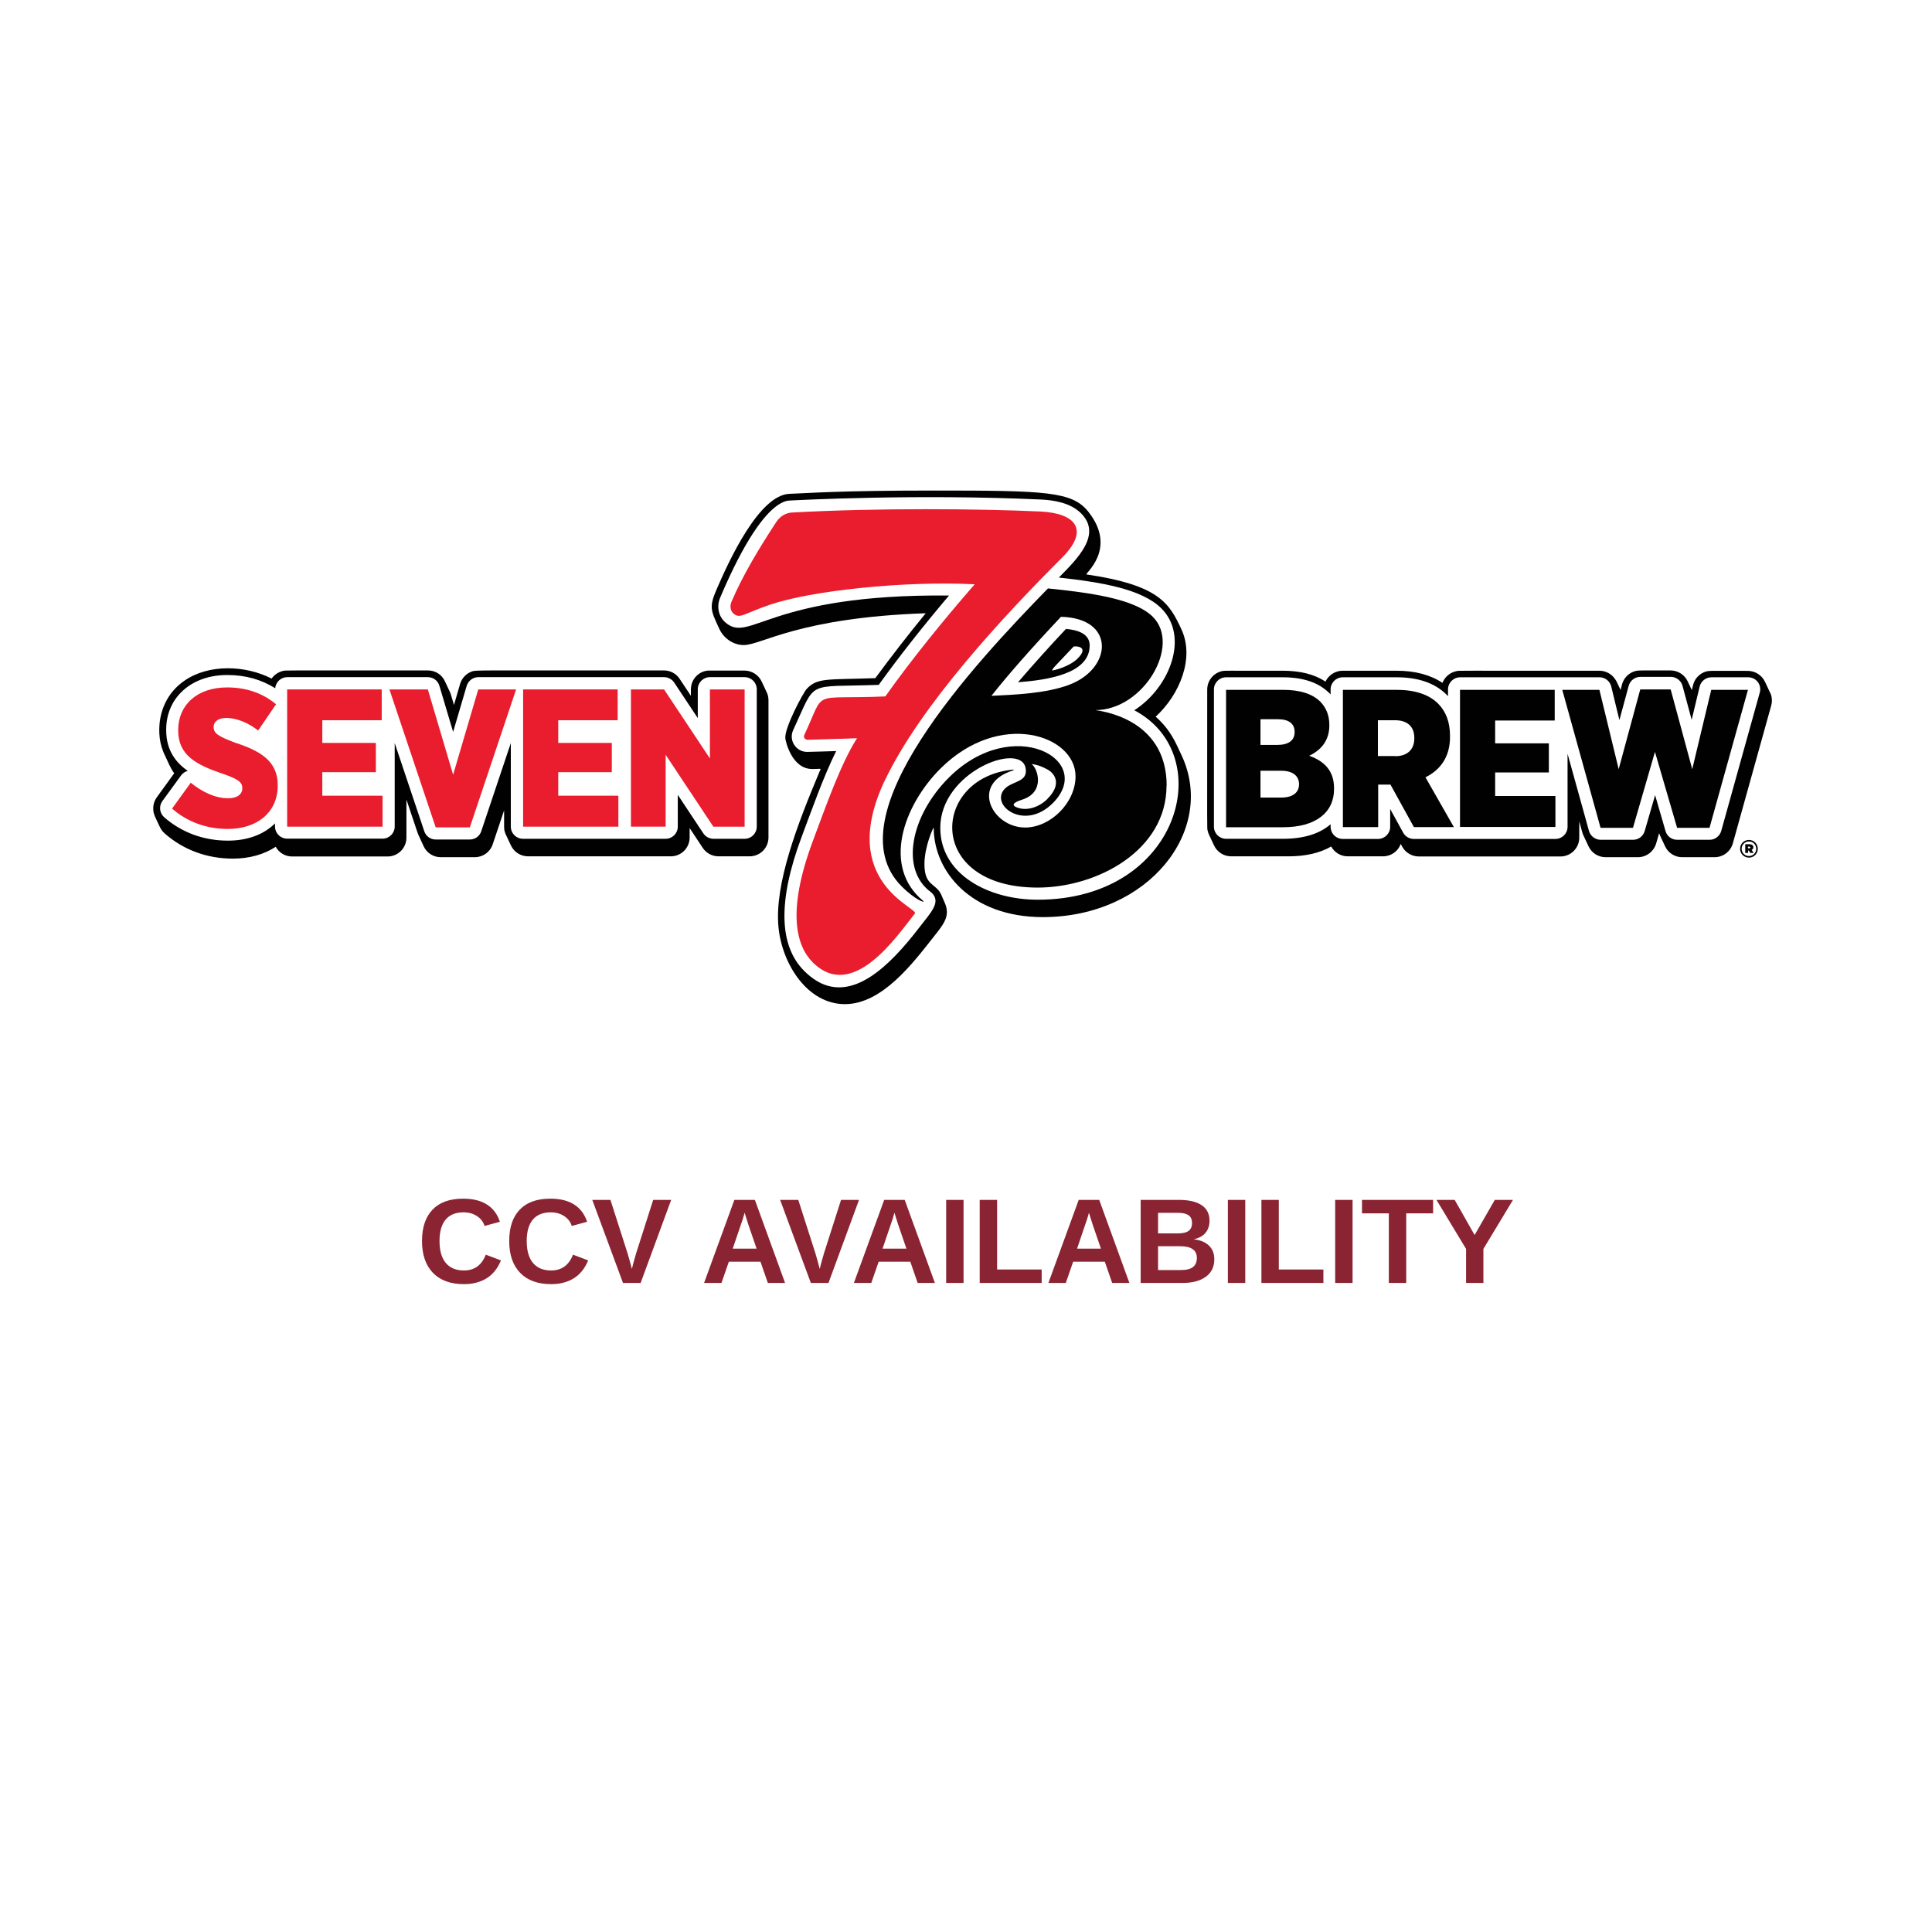
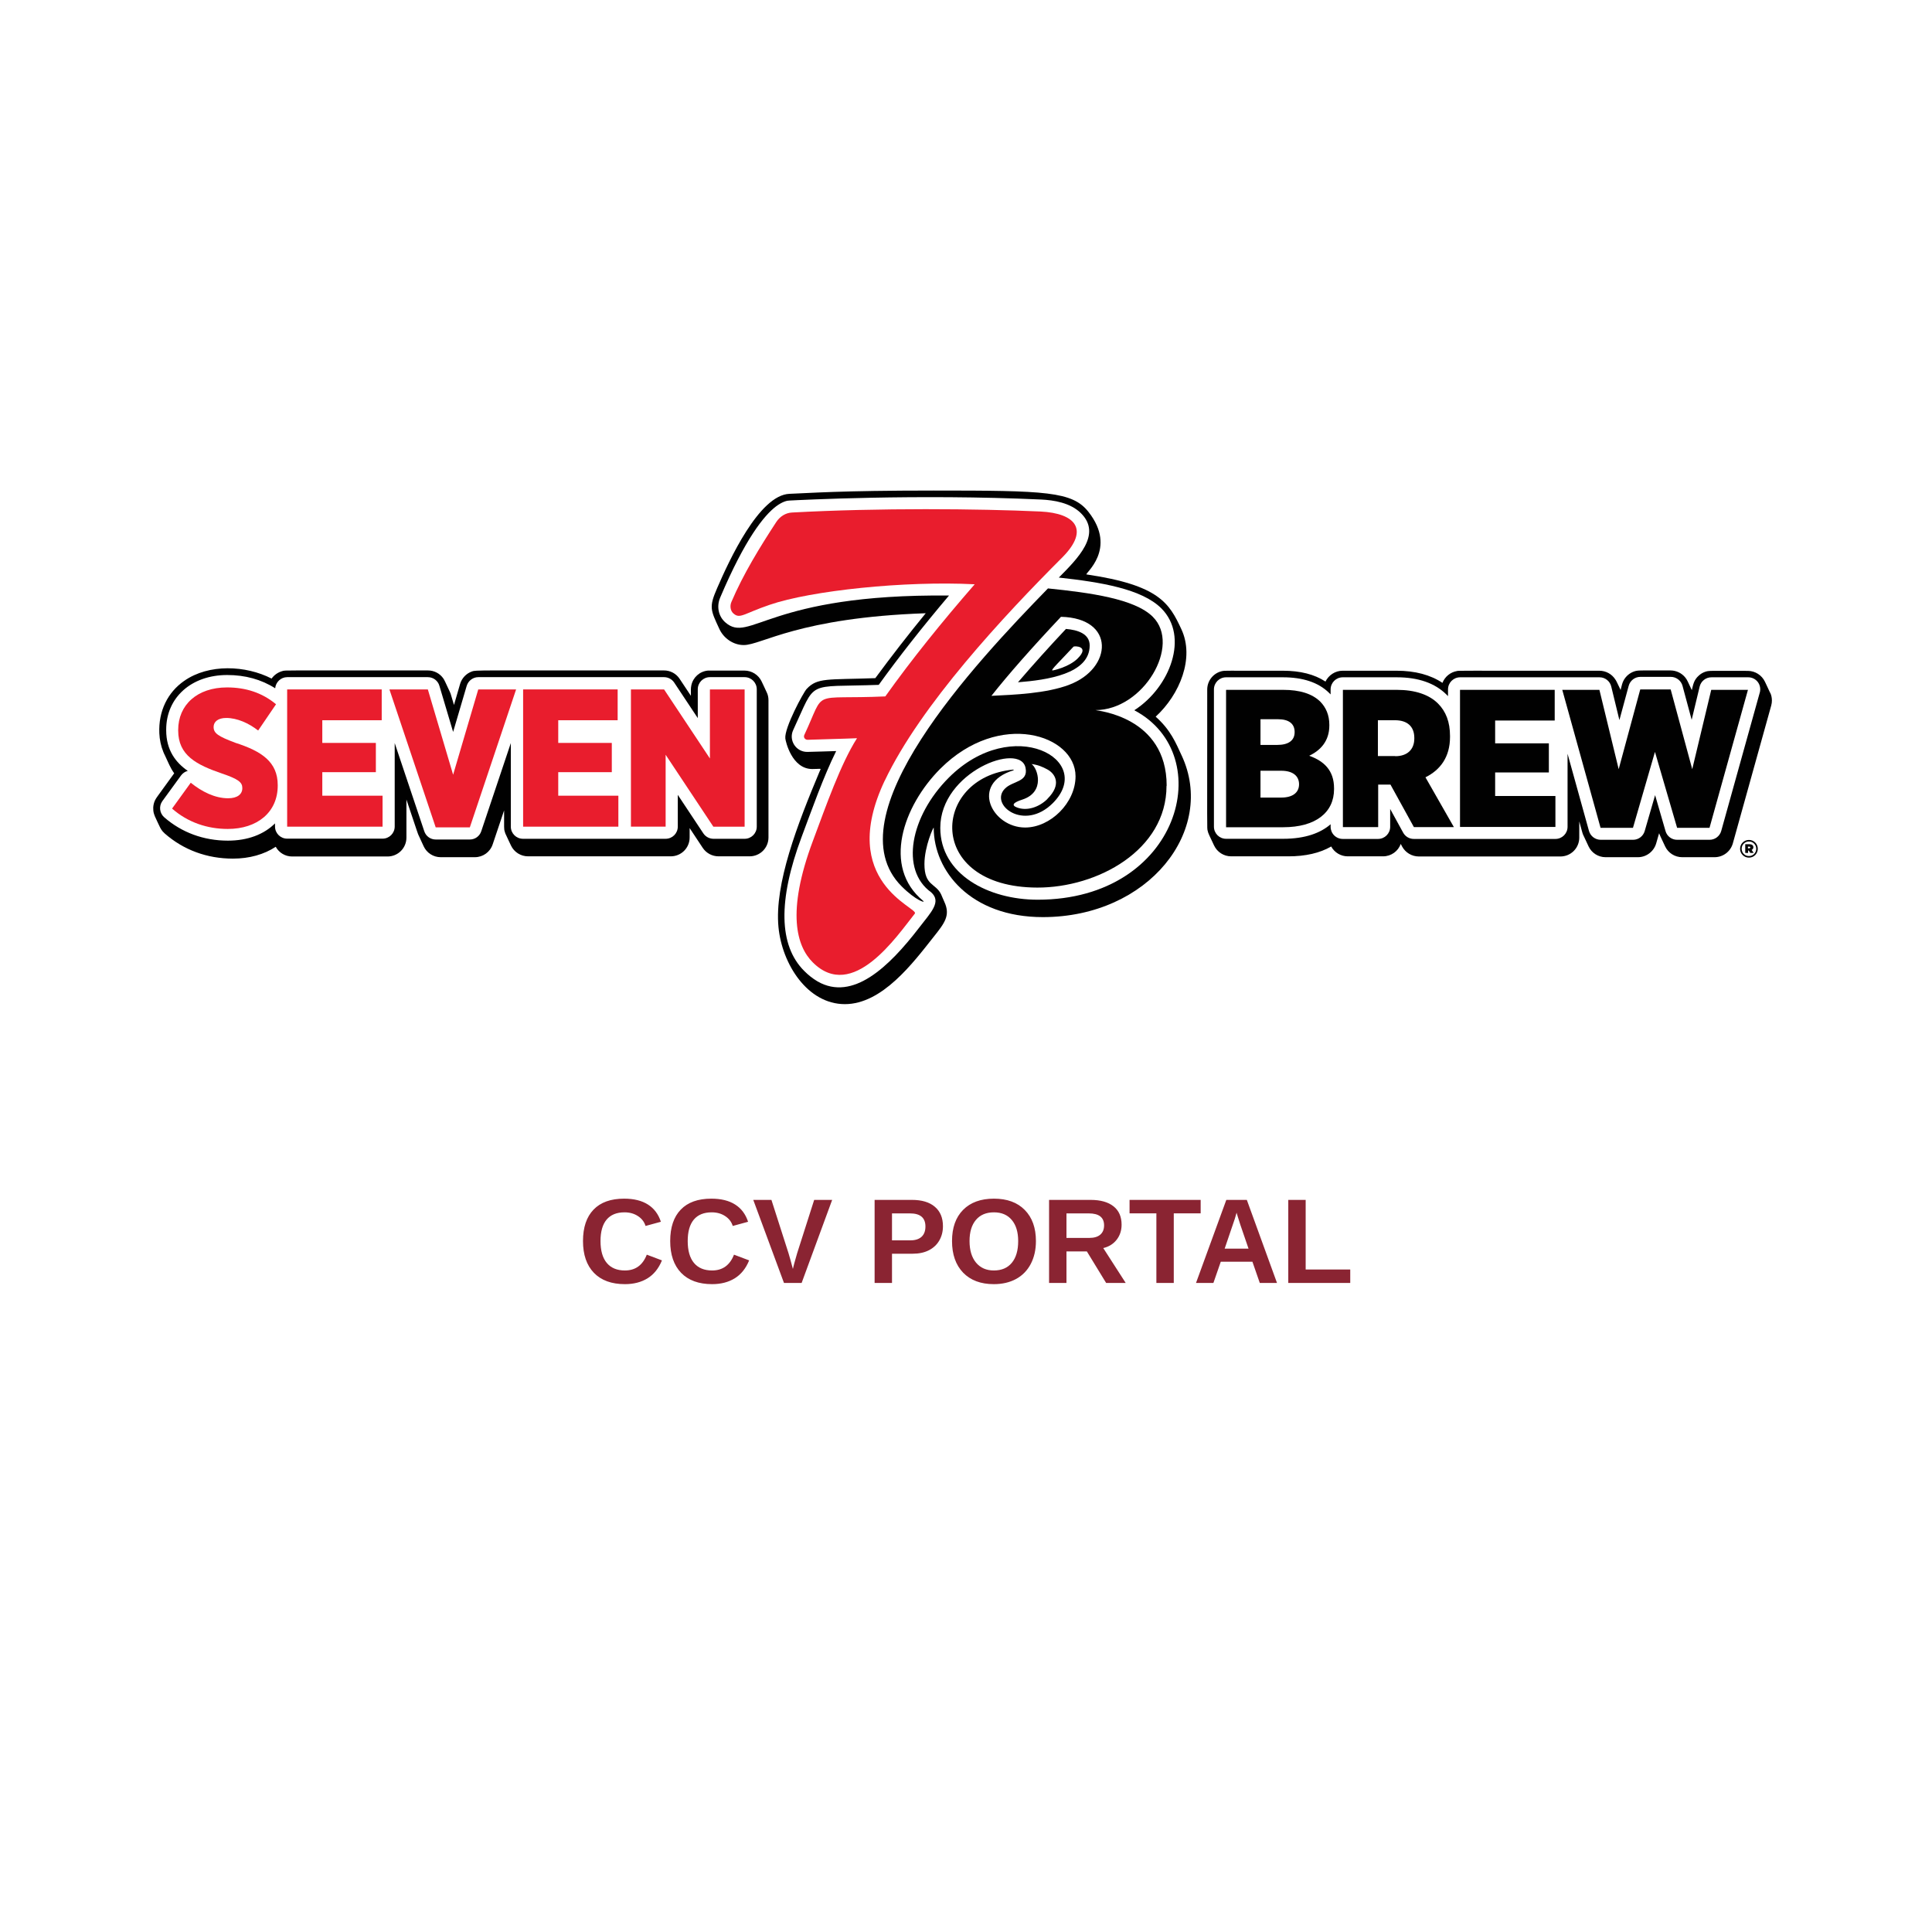
<svg xmlns="http://www.w3.org/2000/svg" width="512" height="512" viewBox="0 0 512 512">
  <rect width="512" height="512" fill="white" />
  <svg x="40" y="130" width="432" height="138" fill="none" viewBox="0 0 206 66">
    <g clip-path="url(#clip0_3229_5355)">
      <path fill="#010101" d="M204.912 25.622s-.651-1.41-.651-1.392a2.418 2.418 0 0 0-2.155-1.375c-4.977 0-4.923-.054-5.448.127-.254.09-.525.235-.779.47-.633.56-.705 1.121-.887 1.845-.524-1.085-.561-1.284-.85-1.628a2.419 2.419 0 0 0-1.829-.868c-4.181 0-4.127-.036-4.634.127a2.417 2.417 0 0 0-1.303 1.085c-.199.343-.253.669-.398 1.211v.073c-.525-1.085-.543-1.158-.67-1.338a2.402 2.402 0 0 0-2.027-1.122c-18.79 0-17.74-.018-18.048.037a2.425 2.425 0 0 0-1.846 1.5c-1.521-1.012-3.458-1.537-5.811-1.537h-6.842c-.942 0-1.774.561-2.173 1.375-1.393-.922-3.204-1.375-5.394-1.375-7.784 0-7.313-.018-7.657.037a2.397 2.397 0 0 0-1.937 2.332c0 18.444-.036 17.503.054 17.901.073.362.199.56.815 1.88a2.395 2.395 0 0 0 2.172 1.375h7.241c2.172 0 4-.416 5.43-1.248a2.388 2.388 0 0 0 2.1 1.248h4.471c1.032 0 1.919-.65 2.245-1.573l.181.343a2.415 2.415 0 0 0 2.1 1.248h17.957a2.386 2.386 0 0 0 2.389-2.387v-2.061c.652 2.35.236 1.067 1.177 3.164a2.377 2.377 0 0 0 2.154 1.375h4.109c1.05 0 1.991-.706 2.299-1.718l.38-1.32c.091.271.362.795.76 1.663a2.385 2.385 0 0 0 2.173 1.375h4.109a2.406 2.406 0 0 0 2.299-1.736l4.869-17.486c.254-.922-.127-1.627-.145-1.645" />
      <path fill="#fff" d="m203.591 25.658-4.87 17.486a1.531 1.531 0 0 1-1.484 1.12h-4.109a1.515 1.515 0 0 1-1.466-1.102l-1.322-4.557-1.321 4.557a1.532 1.532 0 0 1-1.466 1.103h-4.11a1.548 1.548 0 0 1-1.484-1.121l-2.715-9.783v9.258c0 .85-.688 1.537-1.539 1.537h-17.957a1.53 1.53 0 0 1-1.339-.795l-1.648-3.002v2.26c0 .85-.687 1.537-1.538 1.537h-4.471a1.537 1.537 0 0 1-1.539-1.537v-.325c-1.267 1.103-3.204 1.844-6.01 1.844h-7.241c-.85 0-1.538-.687-1.538-1.537V25.206c0-.85.688-1.537 1.538-1.537h7.205c2.534 0 4.489.651 5.829 1.953l.036.036.181.181v-.633c0-.85.688-1.537 1.539-1.537h6.842c2.733 0 4.851.742 6.3 2.188l.199.199v-.85c0-.85.688-1.537 1.538-1.537h17.668c.706 0 1.321.488 1.484 1.176l1.032 4.249 1.176-4.34c.181-.669.779-1.139 1.485-1.139h3.855c.688 0 1.304.47 1.485 1.14l1.158 4.303 1.014-4.213a1.533 1.533 0 0 1 1.502-1.176h4.653c.47 0 .923.217 1.212.597.29.38.381.886.254 1.338" />
      <path fill="#010101" d="M77.747 25.586s-.652-1.41-.652-1.392a2.412 2.412 0 0 0-2.172-1.375H70.29a2.365 2.365 0 0 0-2.1 1.863c-.09.416-.054.705-.054 1.338l-1.43-2.152a2.355 2.355 0 0 0-1.991-1.067c-24.365 0-23.786-.054-24.33.127a2.411 2.411 0 0 0-1.502 1.573l-.778 2.676c-.38-1.23-.38-1.356-.507-1.627-.633-1.375-.688-1.483-.832-1.718a2.36 2.36 0 0 0-1.974-1.03c-19.024 0-17.956-.037-18.41.072a2.49 2.49 0 0 0-1.394.958c-3.275-1.682-7.946-1.899-11.077.29C1.828 25.567.633 27.935.76 30.774c.036.796.2 1.61.507 2.351.072.199.163.362.163.362.525 1.103.688 1.609 1.213 2.35C.235 39.148.416 38.912.326 39.057c-.29.47-.38 1.012-.326 1.519.036.307.108.488.199.723 0 .018.652 1.41.652 1.392.054.09.199.434.597.778 2.371 2.08 5.358 3.182 8.635 3.182 2.081 0 3.946-.524 5.43-1.5a2.363 2.363 0 0 0 2.082 1.23h12.092a2.386 2.386 0 0 0 2.39-2.388v-4.828c1.52 4.52 1.43 4.286 1.538 4.52.09.218.47 1.032.651 1.411a2.377 2.377 0 0 0 2.155 1.375h4.326c1.032 0 1.937-.651 2.263-1.628l1.448-4.303V42.6c0 .09 0 .072.018.343.018.163.036.181.054.254.036.144.036.144.073.235.018.072.072.163.072.163 0 .018.688 1.464.652 1.392a2.395 2.395 0 0 0 2.172 1.374h18.084a2.386 2.386 0 0 0 2.39-2.387v-1.193l1.664 2.513a2.403 2.403 0 0 0 1.992 1.067h3.946a2.386 2.386 0 0 0 2.39-2.387V26.58c0-.361-.073-.705-.218-.994Z" />
      <path fill="#fff" d="M76.48 25.206v17.395c0 .85-.688 1.537-1.538 1.537h-3.947a1.55 1.55 0 0 1-1.285-.687l-3.24-4.882V42.6c0 .85-.688 1.537-1.539 1.537H46.847c-.85 0-1.538-.687-1.538-1.537V32.005L41.562 43.18a1.516 1.516 0 0 1-1.448 1.048h-4.327a1.516 1.516 0 0 1-1.448-1.048l-3.747-11.175v10.578c0 .85-.688 1.537-1.538 1.537H16.962c-.851 0-1.54-.687-1.54-1.537v-.398c-1.393 1.392-3.457 2.188-5.973 2.188-3.059 0-5.865-1.03-8.073-2.965a1.534 1.534 0 0 1-.235-2.044l2.37-3.254c.218-.29.508-.489.852-.58-1.52-1.048-2.734-2.62-2.734-5.152v-.073c0-4.068 3.186-6.925 7.73-6.925 2.28 0 4.326.56 6.082 1.681.072-.777.724-1.41 1.52-1.41h17.83c.689 0 1.286.452 1.467 1.103l1.738 5.84 1.72-5.84c.199-.65.796-1.103 1.466-1.103h23.55c.507 0 .996.253 1.285.687l2.987 4.503v-3.653c0-.85.688-1.537 1.539-1.537h4.399c.85 0 1.538.687 1.538 1.537" />
      <path fill="#010101" d="M135.981 25.26h7.205c2.117 0 3.71.489 4.742 1.52.688.723 1.122 1.663 1.122 2.91v.091c0 1.989-1.14 3.164-2.552 3.833 1.865.67 3.15 1.845 3.15 4.123v.108c0 2.966-2.335 4.828-6.444 4.828h-7.241V25.28l.018-.018Zm8.671 5.335c0-1.067-.779-1.61-2.082-1.61h-2.245v3.255h2.136c1.376 0 2.191-.542 2.191-1.61v-.035Zm-1.72 4.918h-2.607v3.4h2.643c1.412 0 2.245-.615 2.245-1.682 0-1.049-.778-1.718-2.263-1.718" />
      <path fill="#010101" d="M150.752 25.26h6.842c2.354 0 4.11.615 5.232 1.736.995.995 1.52 2.333 1.52 4.105v.127c0 2.567-1.249 4.194-3.113 5.117l3.602 6.31h-5.068l-2.969-5.388h-1.557v5.388h-4.471V25.26h-.018Zm6.661 8.409c1.521 0 2.408-.85 2.408-2.243v-.072c0-1.483-.923-2.242-2.444-2.242h-2.172v4.539h2.19l.018.018Z" />
      <path fill="#010101" d="M165.613 25.26h12.002v3.888h-7.549v2.893h6.807v3.689h-6.807v2.984h7.639v3.923h-12.092V25.26Z" />
      <path fill="#010101" d="M178.574 25.26h4.707l2.443 10.054 2.734-10.108h3.855l2.734 10.108 2.407-10.054h4.653l-4.87 17.486h-4.109l-2.806-9.62-2.787 9.62h-4.109l-4.852-17.486Z" />
      <path fill="#E91D2D" d="m2.39 40.287 2.352-3.255c1.412 1.139 3.06 1.97 4.743 1.97 1.177 0 1.792-.524 1.792-1.265v-.054c0-.705-.525-1.121-2.552-1.808-3.277-1.121-5.576-2.315-5.576-5.461v-.073c0-3.164 2.408-5.388 6.191-5.388 2.335 0 4.435.651 6.21 2.134l-2.264 3.327c-1.194-.922-2.642-1.591-4.054-1.591-1.014 0-1.593.47-1.593 1.139 0 .795.543 1.175 2.751 2.007 3.313 1.067 5.376 2.405 5.376 5.37v.055c0 3.38-2.588 5.496-6.335 5.496-2.553 0-5.05-.813-7.06-2.585" />
      <path fill="#E91D2D" d="M16.961 25.206h11.984v3.906h-7.53v2.875h6.788v3.707h-6.788v2.983h7.638v3.924H16.961V25.206Z" />
      <path fill="#E91D2D" d="M29.922 25.206h4.87l3.204 10.813 3.186-10.813h4.797l-5.865 17.485h-4.327l-5.865-17.485Z" />
      <path fill="#E91D2D" d="M46.866 25.206h11.983v3.906h-7.53v2.875h6.788v3.707h-6.788v2.983h7.62v3.924H46.867V25.206Z" />
      <path fill="#E91D2D" d="M60.532 25.206h4.2l5.81 8.752v-8.752h4.4v17.395h-3.965l-6.046-9.113V42.6h-4.399V25.206Z" />
      <path fill="#010101" d="M201.111 45.404c0-.615.489-1.121 1.122-1.121.634 0 1.122.506 1.122 1.12 0 .616-.488 1.122-1.122 1.122a1.116 1.116 0 0 1-1.122-1.121Zm2.045 0a.915.915 0 0 0-.923-.922.915.915 0 0 0-.923.922c0 .506.398.922.923.922a.915.915 0 0 0 .923-.922Zm-1.412-.579h.543c.308 0 .507.127.507.38 0 .18-.09.271-.217.343l.254.38h-.417l-.217-.307h-.072v.307h-.362v-1.103h-.019Zm.525.524s.145-.036.145-.108c0-.072-.054-.108-.145-.108h-.163v.216h.163Z" />
      <path fill="#010101" d="M130.315 33.542c-.706-1.519-1.358-3.182-3.276-4.882 3.059-2.803 4.96-7.45 3.258-11.084-1.521-3.273-2.788-5.588-12.02-6.944-.325-.054 3.983-3.2.236-7.938C116.467.108 113.155 0 98.89 0 86.853 0 83.178.325 80.626.416 76.77.56 72.95 8.932 71.466 12.35c-1.068 2.441-.85 2.767.29 5.226.525 1.12 1.72 2.007 3.077 2.007 2.263 0 6.933-3.472 23.062-4.032a204.664 204.664 0 0 0-6.39 8.227c-6.064.217-7.35-.09-8.707 1.374-.38.398-2.842 4.918-2.697 6.274.036.344.814 3.87 3.421 3.87 1.23 0 1.122-.163.923.307-2.806 6.69-5.738 14.249-5.213 19.728.452 4.683 3.674 9.764 8.417 9.764s8.653-5.244 11.241-8.517c1.394-1.754 2.173-2.73 1.358-4.466-.163-.343-.272-.65-.398-.922-.688-1.447-2.118-1.049-2.118-3.851 0-2.243 1.177-4.81 1.177-4.593 0 5.478 4.67 11.319 13.829 11.319 13.414 0 22.012-11.03 17.595-20.487m-16.997 5.497c-1.05 1.049-2.607 1.591-3.892 1.085-.706-.271-.489-.615.706-.994 2.932-.959 1.937-3.979 1.158-4.503.833.109 1.376.344 2.01.687.995.543 1.846 1.899 0 3.725m3.837-17.793c-1.104 1.103-3.186 1.555-3.222 1.52-.127-.127.76-.94 2.697-3.02.073-.09 2.136-.109.525 1.5Z" />
      <path fill="#fff" d="M124.359 27.828c4.508-2.911 6.952-9.33 3.404-12.892-2.462-2.46-7.657-3.327-12.997-3.906 2.335-2.369 5.521-5.46 2.805-8.155-1.339-1.338-3.475-1.664-5.05-1.736-15.785-.723-30.828.072-31.877.127-.29 0-.87.108-1.72.741-1.52 1.157-3.91 4.087-7.078 11.554-.489 1.14-.217 2.405.67 3.165 3.113 2.694 5.412-3.653 28.329-3.418-3.367 3.978-6.353 7.776-8.906 11.32-9.395.343-7.82-.76-10.843 5.732-.597 1.283.344 2.766 1.774 2.766.652 0 3.403-.108 3.675-.108-1.63 3.29-3.096 7.467-4.38 10.885-3.006 8.046-2.897 13.76.325 16.979a8.466 8.466 0 0 0 1.702 1.338c4.47 2.55 9.05-1.844 12.87-6.817 1.484-1.935 2.878-3.273 1.52-4.484-3.946-2.821-2.66-9.638 2.245-14.538 8.092-8.083 18.645-2.242 13.178 3.236-3.656 3.653-8.091.181-6.064-1.844.978-.994 2.969-.796 2.607-2.622-.652-3.345-10.807.506-10.807 7.595 0 5.894 6.082 9.113 12.345 9.113 18.048 0 22.935-18.353 12.273-23.995m-14.771-3.562a200.851 200.851 0 0 1 6.083-6.763c1.502.127 3.005.615 3.005 2.098 0 3.616-5.413 4.376-9.106 4.665" />
      <path fill="#010101" d="M128.433 37.411c0-8.787-8.87-9.51-9.033-9.583 6.082 0 10.915-8.21 7.277-11.825-2.299-2.297-8.001-3.056-13.287-3.599-9.268 9.511-27.442 28.895-18.536 37.773 1.792 1.79 3.077 2.152 2.715 1.827-5.213-4.304-2.552-12.007 2.172-16.744 7.512-7.504 17.143-4.286 17.143.958 0 3.363-3.186 6.491-6.39 6.491-4.2 0-7.042-5.55-1.485-7.25.055 0 .036-.109-.018-.09-10.372.958-11.223 14.917 3.041 14.953 7.603.018 16.382-4.72 16.382-12.892m-12.309-12.82c-2.969 1.12-6.951 1.265-9.883 1.41 2.081-2.64 5.05-6.021 8.815-10.017 6.933.162 6.535 6.545 1.05 8.607" />
      <path fill="#E91D2D" d="M92.7 36.76c-6.101 12.893 4.38 16.13 3.819 16.853-2.263 2.839-7.875 11.247-12.943 6.184-2.01-2.007-3.385-6.292.018-15.388 1.684-4.502 3.53-9.782 5.593-13.019-1.556.073-4.923.145-6.263.2-.326 0-.56-.308-.416-.616 2.788-5.949.597-4.448 10.264-4.882 3.348-4.701 7.222-9.493 11.331-14.212-8.833-.452-20.744.795-25.994 2.604-3.294 1.12-3.747 1.826-4.58 1.103-.398-.344-.47-.959-.271-1.447 1.502-3.544 3.656-7.034 5.702-10.162.453-.687 1.177-1.157 1.991-1.193 10.934-.597 23.623-.489 31.497-.127 4.435.217 6.209 2.296 2.824 5.75-7.512 7.504-18.03 18.805-22.573 28.37" />
    </g>
    <defs>
      <clipPath id="clip0_3229_5355">
        <path fill="#fff" d="M0 0h205.148v65.095H0z" />
      </clipPath>
    </defs>
  </svg>
-   <text x="256" y="340" text-anchor="middle" font-family="Arial,sans-serif" font-size="32" font-weight="700" fill="#8a2432">CCV AVAILABILITY</text>
+   <text x="256" y="340" text-anchor="middle" font-family="Arial,sans-serif" font-size="32" font-weight="700" fill="#8a2432">CCV PORTAL</text>
</svg>
